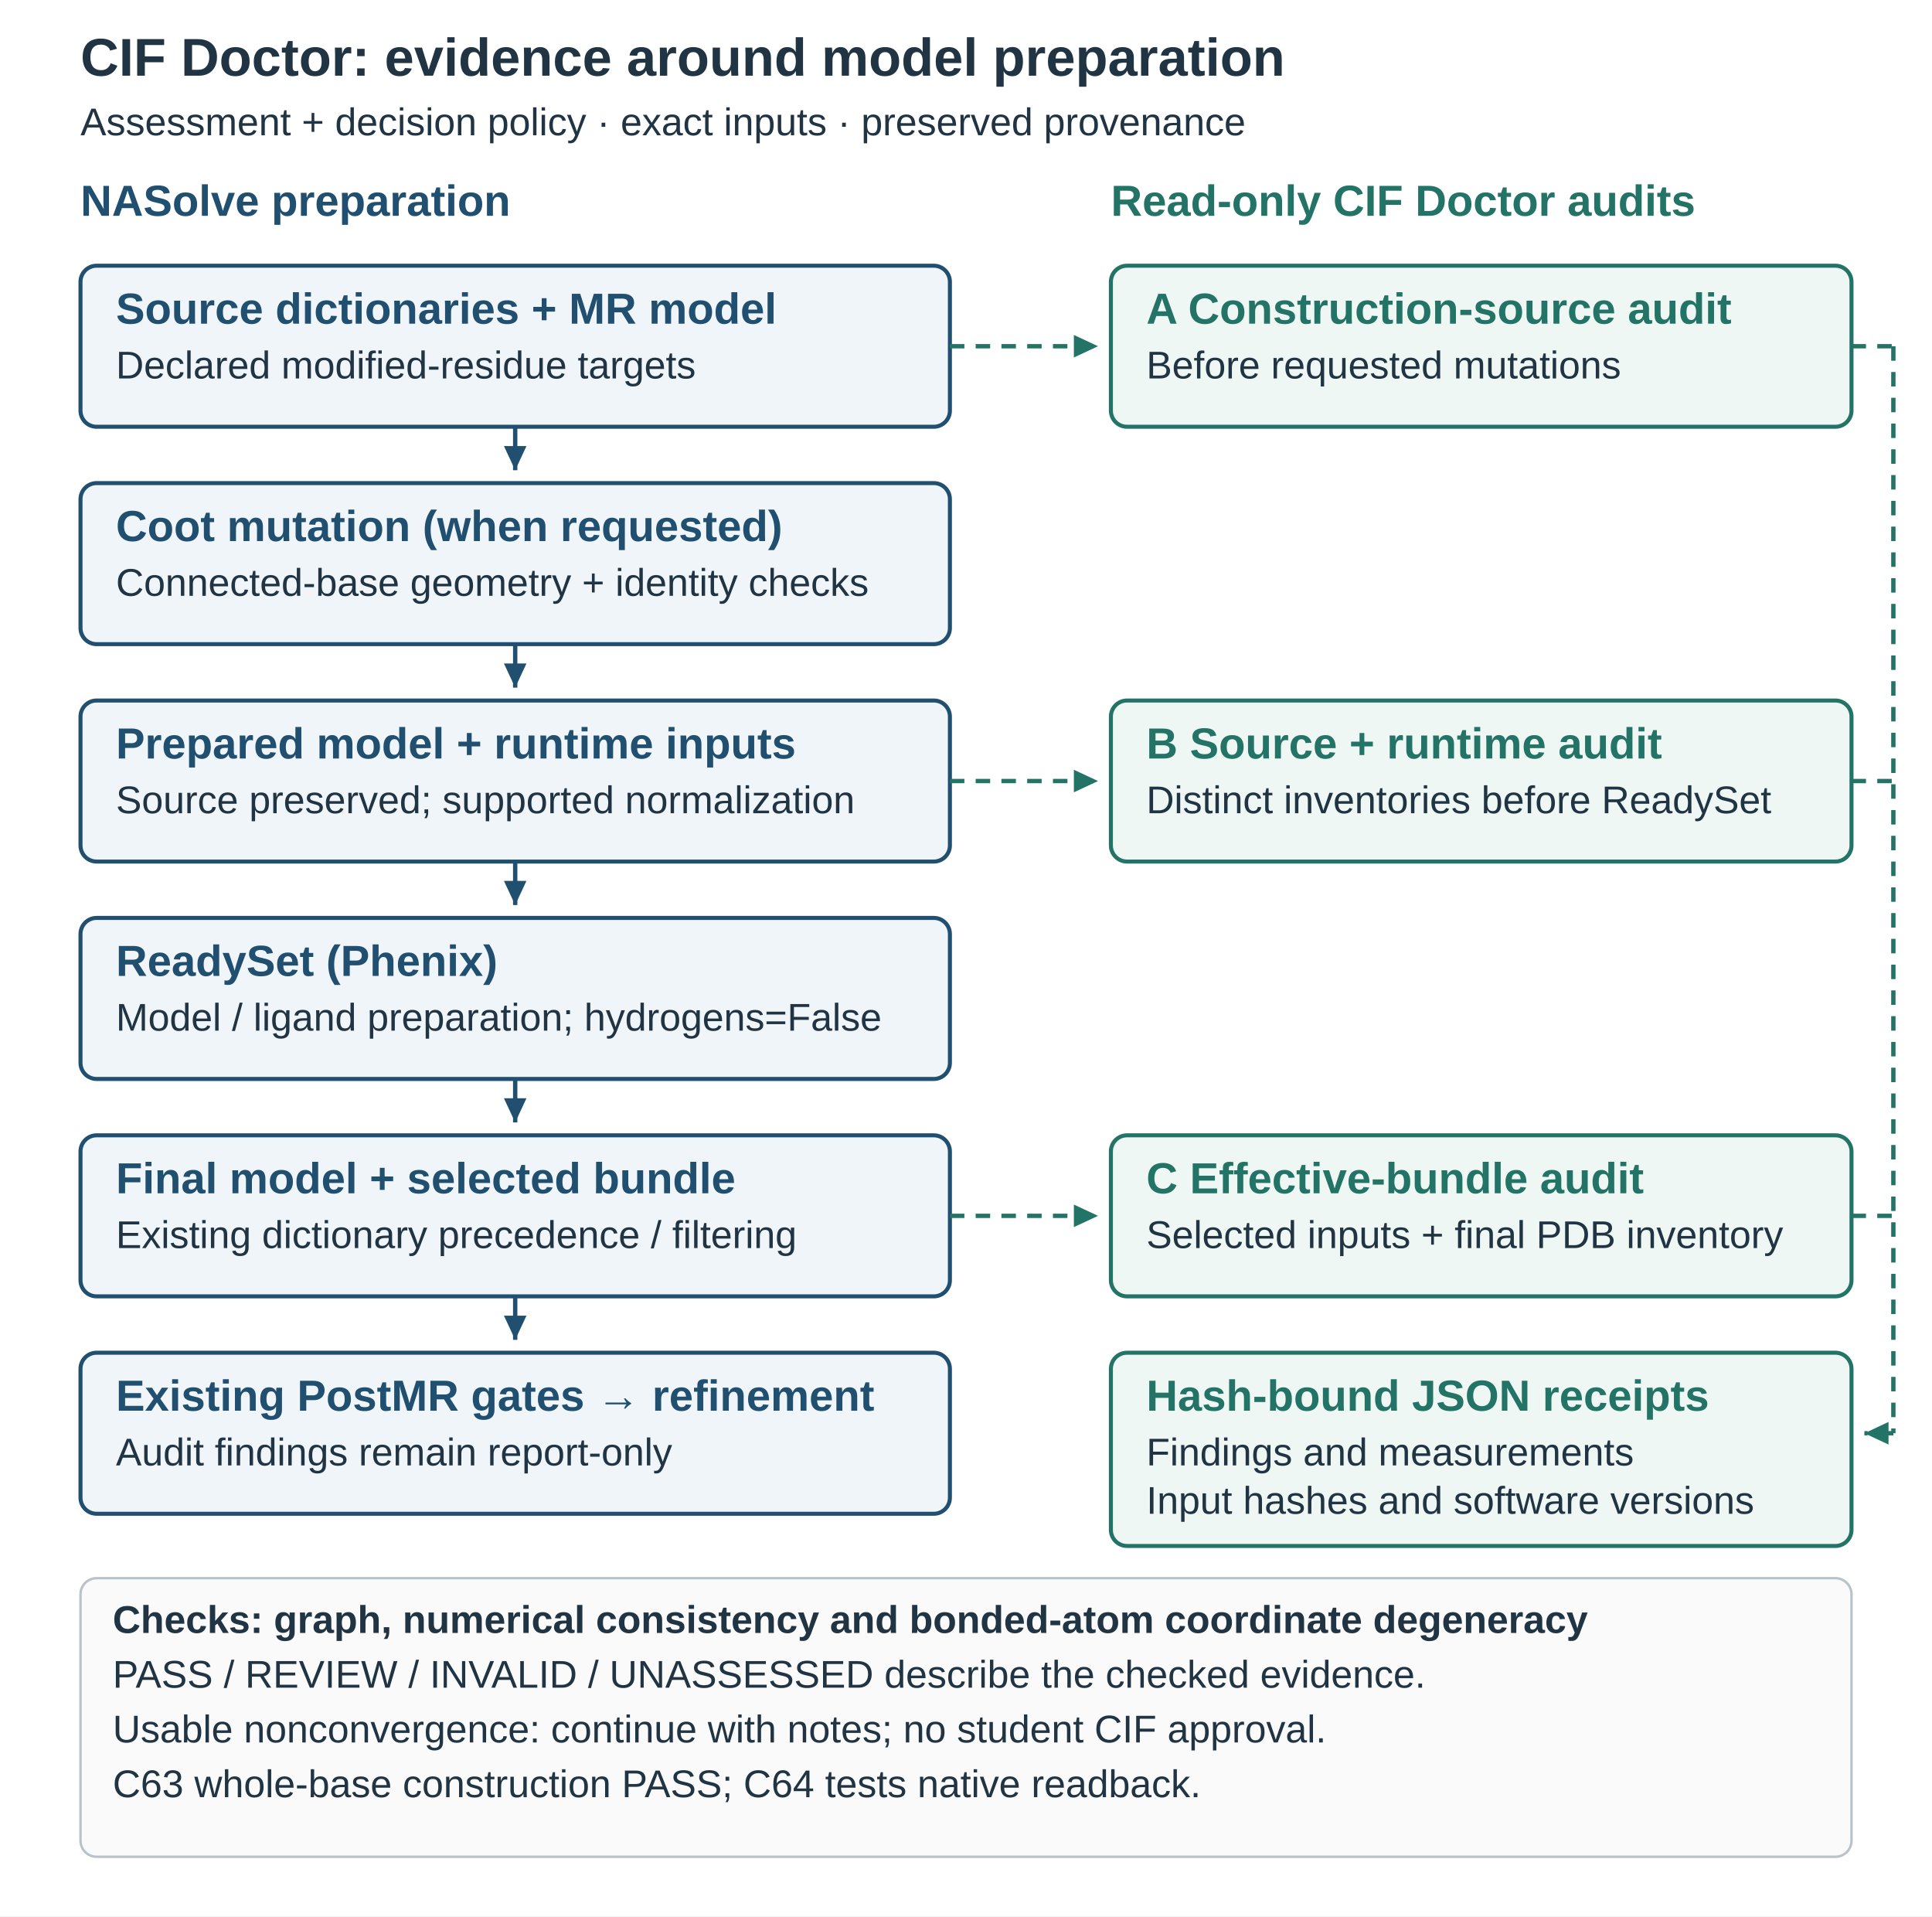
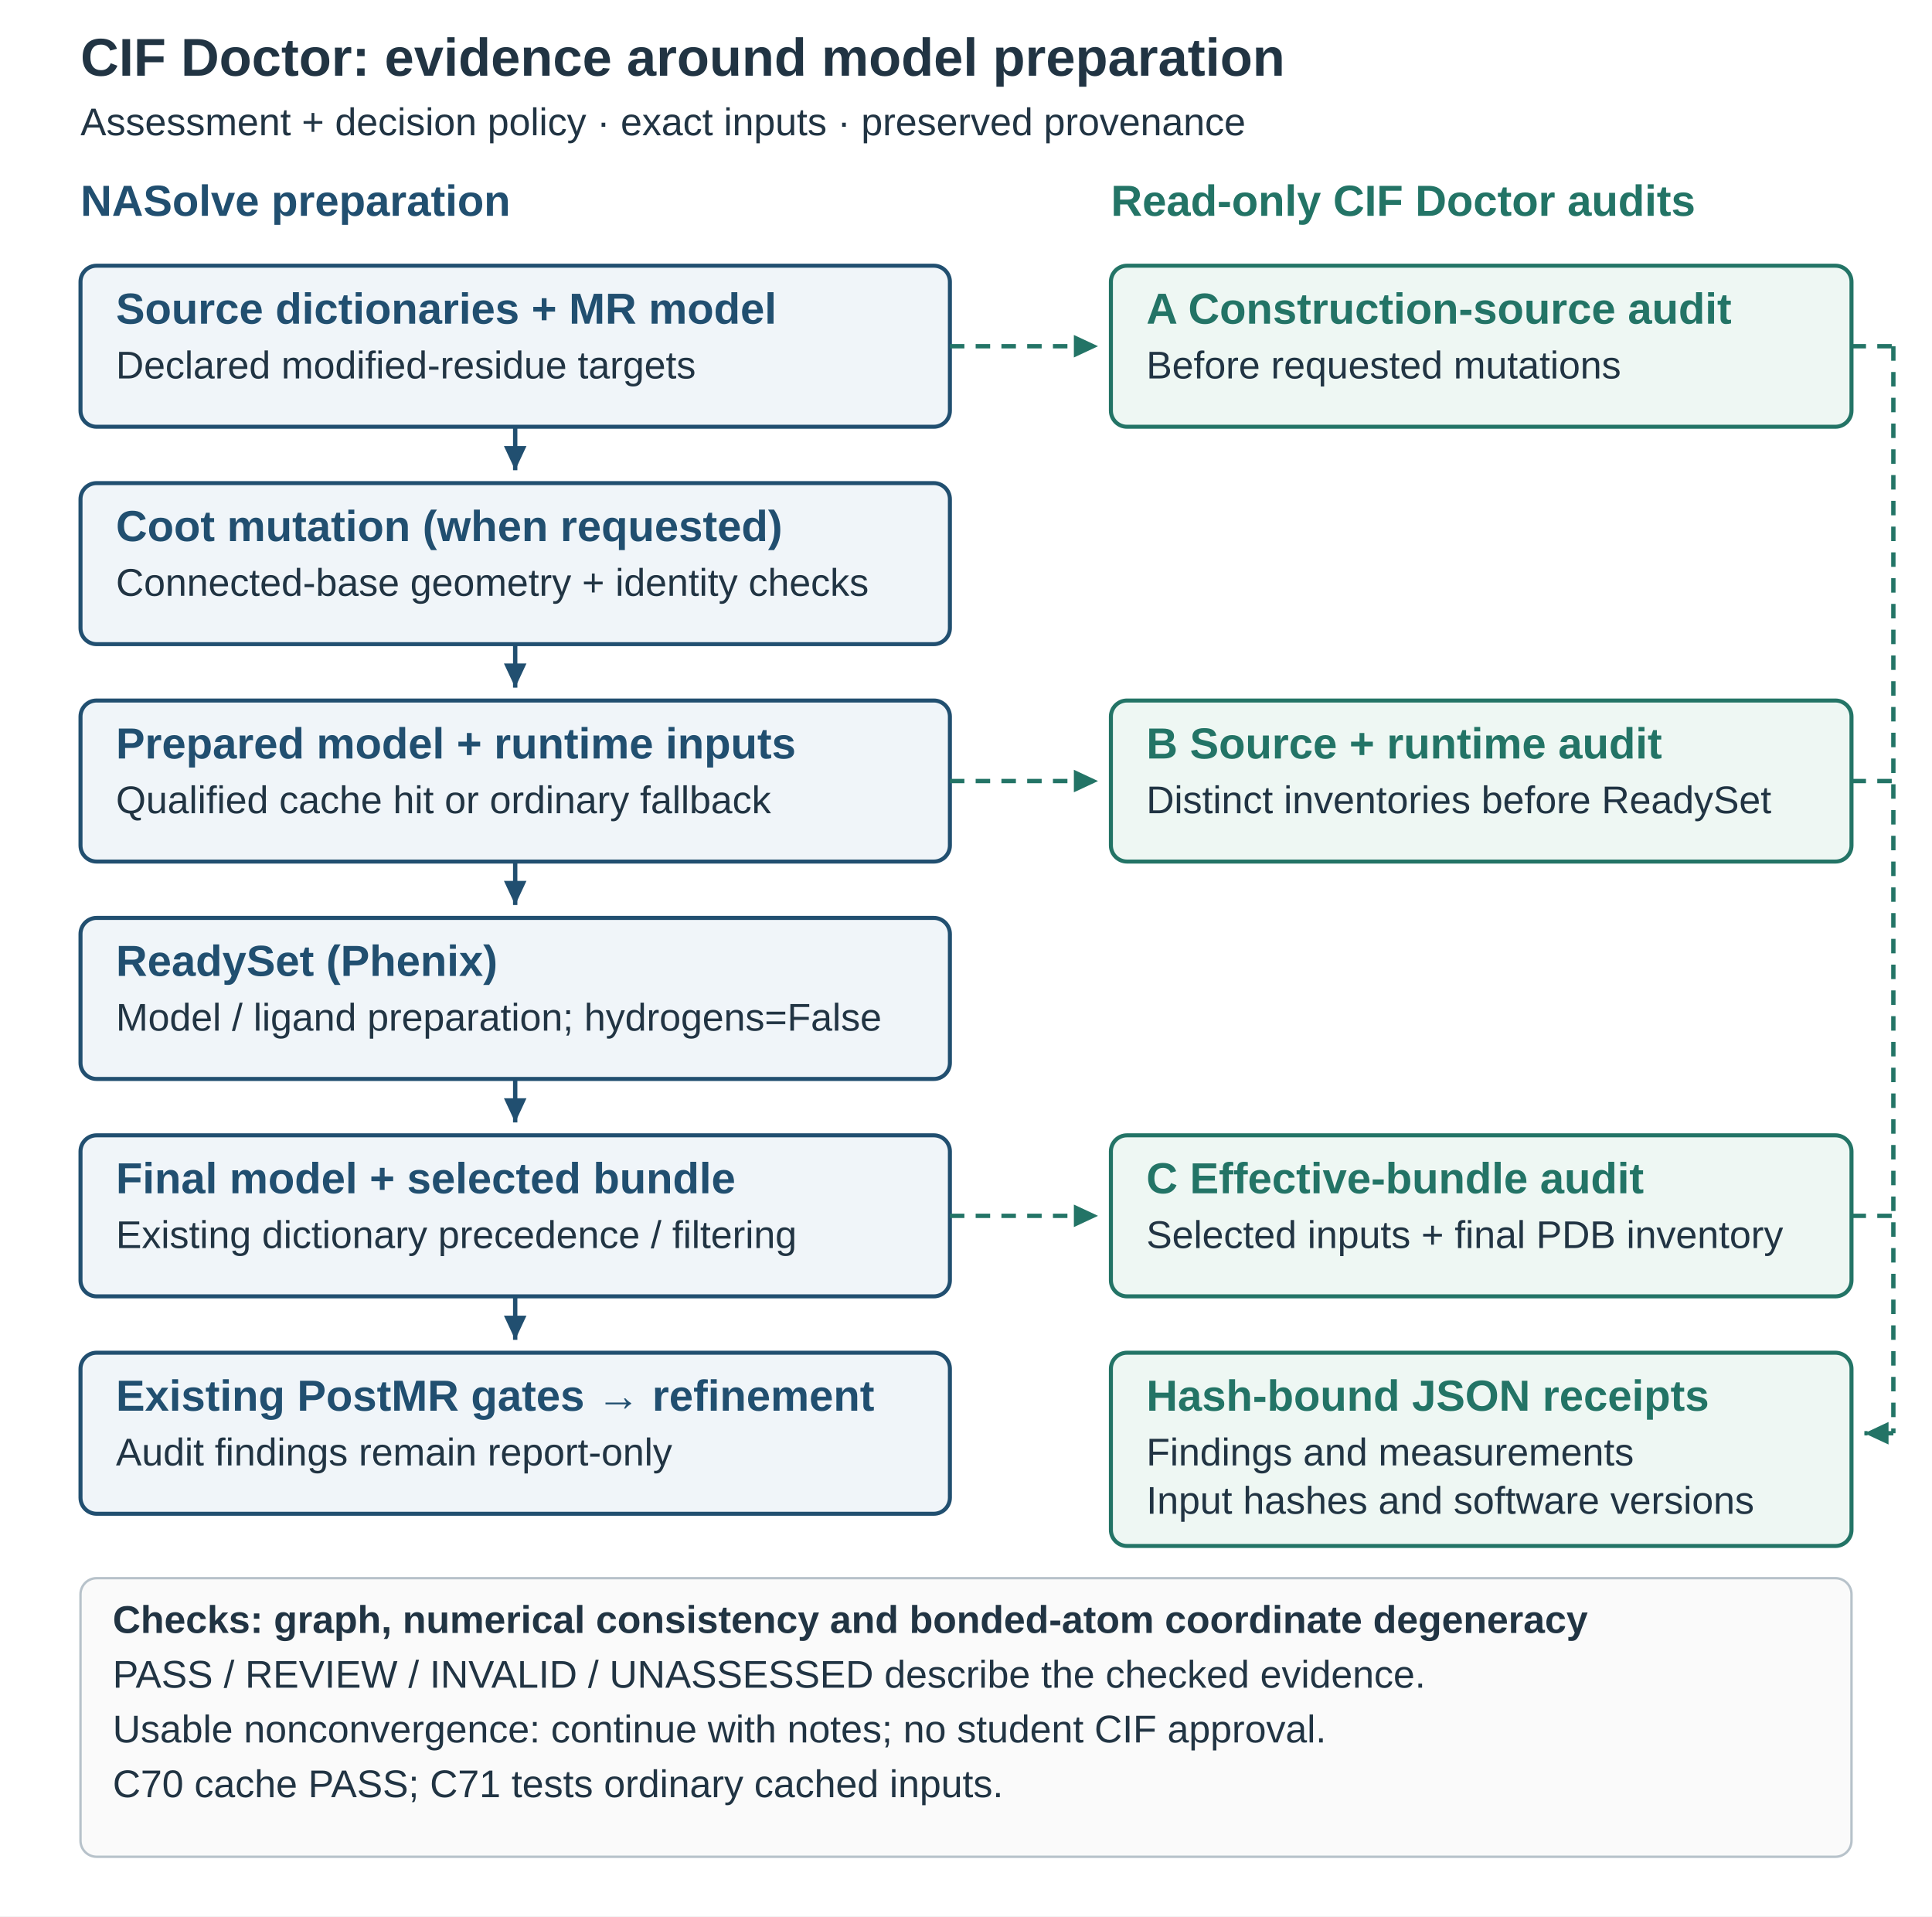
<svg xmlns="http://www.w3.org/2000/svg" width="180mm" height="178.5mm" viewBox="0 0 1200 1190" role="img" aria-labelledby="title description">
  <rect width="1200" height="1190" fill="white" />
  <text x="50" y="47" font-family="Arial, Helvetica, sans-serif" font-size="33" font-weight="bold" fill="#213443" text-anchor="start">CIF Doctor: evidence around model preparation</text>
  <text x="50" y="84" font-family="Arial, Helvetica, sans-serif" font-size="24" font-weight="normal" fill="#213443" text-anchor="start">Assessment + decision policy · exact inputs · preserved provenance</text>
  <text x="50" y="134" font-family="Arial, Helvetica, sans-serif" font-size="27" font-weight="bold" fill="#214f70" text-anchor="start">NASolve preparation</text>
  <text x="690" y="134" font-family="Arial, Helvetica, sans-serif" font-size="27" font-weight="bold" fill="#237466" text-anchor="start">Read-only CIF Doctor audits</text>
  <g id="source-inputs">
    <rect x="50" y="165" width="540" height="100" rx="10" fill="#f0f5f9" stroke="#214f70" stroke-width="2.5" />
    <text x="72" y="201" font-family="Arial, Helvetica, sans-serif" font-size="27" font-weight="bold" fill="#214f70" text-anchor="start">Source dictionaries + MR model</text>
    <text x="72" y="235" font-family="Arial, Helvetica, sans-serif" font-size="24" font-weight="normal" fill="#213443" text-anchor="start">Declared modified-residue targets</text>
  </g>
  <g id="coot-mutation">
    <rect x="50" y="300" width="540" height="100" rx="10" fill="#f0f5f9" stroke="#214f70" stroke-width="2.5" />
    <text x="72" y="336" font-family="Arial, Helvetica, sans-serif" font-size="27" font-weight="bold" fill="#214f70" text-anchor="start">Coot mutation (when requested)</text>
    <text x="72" y="370" font-family="Arial, Helvetica, sans-serif" font-size="24" font-weight="normal" fill="#213443" text-anchor="start">Connected-base geometry + identity checks</text>
  </g>
  <g id="prepared-inputs">
    <rect x="50" y="435" width="540" height="100" rx="10" fill="#f0f5f9" stroke="#214f70" stroke-width="2.5" />
    <text x="72" y="471" font-family="Arial, Helvetica, sans-serif" font-size="27" font-weight="bold" fill="#214f70" text-anchor="start">Prepared model + runtime inputs</text>
-     <text x="72" y="505" font-family="Arial, Helvetica, sans-serif" font-size="24" font-weight="normal" fill="#213443" text-anchor="start">Source preserved; supported normalization</text>
+     <text x="72" y="505" font-family="Arial, Helvetica, sans-serif" font-size="24" font-weight="normal" fill="#213443" text-anchor="start">Qualified cache hit or ordinary fallback</text>
  </g>
  <g id="readyset">
    <rect x="50" y="570" width="540" height="100" rx="10" fill="#f0f5f9" stroke="#214f70" stroke-width="2.5" />
    <text x="72" y="606" font-family="Arial, Helvetica, sans-serif" font-size="27" font-weight="bold" fill="#214f70" text-anchor="start">ReadySet (Phenix)</text>
    <text x="72" y="640" font-family="Arial, Helvetica, sans-serif" font-size="24" font-weight="normal" fill="#213443" text-anchor="start">Model / ligand preparation; hydrogens=False</text>
  </g>
  <g id="effective-inputs">
    <rect x="50" y="705" width="540" height="100" rx="10" fill="#f0f5f9" stroke="#214f70" stroke-width="2.5" />
    <text x="72" y="741" font-family="Arial, Helvetica, sans-serif" font-size="27" font-weight="bold" fill="#214f70" text-anchor="start">Final model + selected bundle</text>
    <text x="72" y="775" font-family="Arial, Helvetica, sans-serif" font-size="24" font-weight="normal" fill="#213443" text-anchor="start">Existing dictionary precedence / filtering</text>
  </g>
  <g id="postmr-gates">
    <rect x="50" y="840" width="540" height="100" rx="10" fill="#f0f5f9" stroke="#214f70" stroke-width="2.5" />
    <text x="72" y="876" font-family="Arial, Helvetica, sans-serif" font-size="27" font-weight="bold" fill="#214f70" text-anchor="start">Existing PostMR gates → refinement</text>
    <text x="72" y="910" font-family="Arial, Helvetica, sans-serif" font-size="24" font-weight="normal" fill="#213443" text-anchor="start">Audit findings remain report-only</text>
  </g>
  <g id="preparation-flow-0">
    <path d="M 320.0 265.0 L 320.0 292.0" fill="none" stroke="#214f70" stroke-width="2.7" />
    <polygon points="320.0,292.0 313.0,277.0 327.0,277.0" fill="#214f70" />
  </g>
  <g id="preparation-flow-1">
    <path d="M 320.0 400.0 L 320.0 427.0" fill="none" stroke="#214f70" stroke-width="2.7" />
    <polygon points="320.0,427.0 313.0,412.0 327.0,412.0" fill="#214f70" />
  </g>
  <g id="preparation-flow-2">
    <path d="M 320.0 535.0 L 320.0 562.0" fill="none" stroke="#214f70" stroke-width="2.7" />
    <polygon points="320.0,562.0 313.0,547.0 327.0,547.0" fill="#214f70" />
  </g>
  <g id="preparation-flow-3">
    <path d="M 320.0 670.0 L 320.0 697.0" fill="none" stroke="#214f70" stroke-width="2.7" />
    <polygon points="320.0,697.0 313.0,682.0 327.0,682.0" fill="#214f70" />
  </g>
  <g id="preparation-flow-4">
    <path d="M 320.0 805.0 L 320.0 832.0" fill="none" stroke="#214f70" stroke-width="2.7" />
    <polygon points="320.0,832.0 313.0,817.0 327.0,817.0" fill="#214f70" />
  </g>
  <g id="mutation-audit">
    <rect x="690" y="165" width="460" height="100" rx="10" fill="#eef7f3" stroke="#237466" stroke-width="2.5" />
    <text x="712" y="201" font-family="Arial, Helvetica, sans-serif" font-size="27" font-weight="bold" fill="#237466" text-anchor="start">A  Construction-source audit</text>
    <text x="712" y="235" font-family="Arial, Helvetica, sans-serif" font-size="24" font-weight="normal" fill="#213443" text-anchor="start">Before requested mutations</text>
  </g>
  <g id="audit-branch-mutation-audit">
    <path d="M 590.0 215.0 L 599.0 215.0" fill="none" stroke="#237466" stroke-width="2.7" />
    <path d="M 606.0 215.0 L 615.0 215.0" fill="none" stroke="#237466" stroke-width="2.7" />
    <path d="M 622.0 215.0 L 631.0 215.0" fill="none" stroke="#237466" stroke-width="2.7" />
    <path d="M 638.0 215.0 L 647.0 215.0" fill="none" stroke="#237466" stroke-width="2.7" />
    <path d="M 654.0 215.0 L 663.0 215.0" fill="none" stroke="#237466" stroke-width="2.7" />
    <path d="M 670.0 215.0 L 679.0 215.0" fill="none" stroke="#237466" stroke-width="2.7" />
    <polygon points="682.0,215.0 667.0,222.0 667.0,208.0" fill="#237466" />
  </g>
  <g id="source-runtime-audit">
    <rect x="690" y="435" width="460" height="100" rx="10" fill="#eef7f3" stroke="#237466" stroke-width="2.5" />
    <text x="712" y="471" font-family="Arial, Helvetica, sans-serif" font-size="27" font-weight="bold" fill="#237466" text-anchor="start">B  Source + runtime audit</text>
    <text x="712" y="505" font-family="Arial, Helvetica, sans-serif" font-size="24" font-weight="normal" fill="#213443" text-anchor="start">Distinct inventories before ReadySet</text>
  </g>
  <g id="audit-branch-source-runtime-audit">
    <path d="M 590.0 485.0 L 599.0 485.0" fill="none" stroke="#237466" stroke-width="2.7" />
    <path d="M 606.0 485.0 L 615.0 485.0" fill="none" stroke="#237466" stroke-width="2.7" />
    <path d="M 622.0 485.0 L 631.0 485.0" fill="none" stroke="#237466" stroke-width="2.7" />
    <path d="M 638.0 485.0 L 647.0 485.0" fill="none" stroke="#237466" stroke-width="2.7" />
    <path d="M 654.0 485.0 L 663.0 485.0" fill="none" stroke="#237466" stroke-width="2.7" />
    <path d="M 670.0 485.0 L 679.0 485.0" fill="none" stroke="#237466" stroke-width="2.7" />
    <polygon points="682.0,485.0 667.0,492.0 667.0,478.0" fill="#237466" />
  </g>
  <g id="effective-audit">
    <rect x="690" y="705" width="460" height="100" rx="10" fill="#eef7f3" stroke="#237466" stroke-width="2.5" />
    <text x="712" y="741" font-family="Arial, Helvetica, sans-serif" font-size="27" font-weight="bold" fill="#237466" text-anchor="start">C  Effective-bundle audit</text>
    <text x="712" y="775" font-family="Arial, Helvetica, sans-serif" font-size="24" font-weight="normal" fill="#213443" text-anchor="start">Selected inputs + final PDB inventory</text>
  </g>
  <g id="audit-branch-effective-audit">
    <path d="M 590.0 755.0 L 599.0 755.0" fill="none" stroke="#237466" stroke-width="2.7" />
    <path d="M 606.0 755.0 L 615.0 755.0" fill="none" stroke="#237466" stroke-width="2.7" />
    <path d="M 622.0 755.0 L 631.0 755.0" fill="none" stroke="#237466" stroke-width="2.7" />
    <path d="M 638.0 755.0 L 647.0 755.0" fill="none" stroke="#237466" stroke-width="2.7" />
    <path d="M 654.0 755.0 L 663.0 755.0" fill="none" stroke="#237466" stroke-width="2.7" />
    <path d="M 670.0 755.0 L 679.0 755.0" fill="none" stroke="#237466" stroke-width="2.7" />
    <polygon points="682.0,755.0 667.0,762.0 667.0,748.0" fill="#237466" />
  </g>
  <g id="json-receipts">
    <rect x="690" y="840" width="460" height="120" rx="10" fill="#eef7f3" stroke="#237466" stroke-width="2.5" />
    <text x="712" y="876" font-family="Arial, Helvetica, sans-serif" font-size="27" font-weight="bold" fill="#237466" text-anchor="start">Hash-bound JSON receipts</text>
    <text x="712" y="910" font-family="Arial, Helvetica, sans-serif" font-size="24" font-weight="normal" fill="#213443" text-anchor="start">Findings and measurements</text>
    <text x="712" y="940" font-family="Arial, Helvetica, sans-serif" font-size="24" font-weight="normal" fill="#213443" text-anchor="start">Input hashes and software versions</text>
  </g>
  <g id="mutation-to-receipts">
    <path d="M 1150.0 215.0 L 1159.0 215.0" fill="none" stroke="#237466" stroke-width="2.7" />
    <path d="M 1166.0 215.0 L 1175.0 215.0" fill="none" stroke="#237466" stroke-width="2.7" />
    <path d="M 1176.0 215.0 L 1176.0 224.0" fill="none" stroke="#237466" stroke-width="2.7" />
    <path d="M 1176.0 231.0 L 1176.0 240.0" fill="none" stroke="#237466" stroke-width="2.7" />
    <path d="M 1176.0 247.0 L 1176.0 256.0" fill="none" stroke="#237466" stroke-width="2.7" />
    <path d="M 1176.0 263.0 L 1176.0 272.0" fill="none" stroke="#237466" stroke-width="2.7" />
    <path d="M 1176.0 279.0 L 1176.0 288.0" fill="none" stroke="#237466" stroke-width="2.7" />
    <path d="M 1176.0 295.0 L 1176.0 304.0" fill="none" stroke="#237466" stroke-width="2.7" />
    <path d="M 1176.0 311.0 L 1176.0 320.0" fill="none" stroke="#237466" stroke-width="2.7" />
    <path d="M 1176.0 327.0 L 1176.0 336.0" fill="none" stroke="#237466" stroke-width="2.7" />
    <path d="M 1176.0 343.0 L 1176.0 352.0" fill="none" stroke="#237466" stroke-width="2.7" />
    <path d="M 1176.0 359.0 L 1176.0 368.0" fill="none" stroke="#237466" stroke-width="2.7" />
    <path d="M 1176.0 375.0 L 1176.0 384.0" fill="none" stroke="#237466" stroke-width="2.7" />
    <path d="M 1176.0 391.0 L 1176.0 400.0" fill="none" stroke="#237466" stroke-width="2.7" />
    <path d="M 1176.0 407.0 L 1176.0 416.0" fill="none" stroke="#237466" stroke-width="2.7" />
    <path d="M 1176.0 423.0 L 1176.0 432.0" fill="none" stroke="#237466" stroke-width="2.7" />
    <path d="M 1176.0 439.0 L 1176.0 448.0" fill="none" stroke="#237466" stroke-width="2.7" />
    <path d="M 1176.0 455.0 L 1176.0 464.0" fill="none" stroke="#237466" stroke-width="2.7" />
    <path d="M 1176.0 471.0 L 1176.0 480.0" fill="none" stroke="#237466" stroke-width="2.7" />
    <path d="M 1176.0 487.0 L 1176.0 496.0" fill="none" stroke="#237466" stroke-width="2.7" />
    <path d="M 1176.0 503.0 L 1176.0 512.0" fill="none" stroke="#237466" stroke-width="2.7" />
    <path d="M 1176.0 519.0 L 1176.0 528.0" fill="none" stroke="#237466" stroke-width="2.7" />
    <path d="M 1176.0 535.0 L 1176.0 544.0" fill="none" stroke="#237466" stroke-width="2.7" />
    <path d="M 1176.0 551.0 L 1176.0 560.0" fill="none" stroke="#237466" stroke-width="2.7" />
    <path d="M 1176.0 567.0 L 1176.0 576.0" fill="none" stroke="#237466" stroke-width="2.7" />
    <path d="M 1176.0 583.0 L 1176.0 592.0" fill="none" stroke="#237466" stroke-width="2.7" />
    <path d="M 1176.0 599.0 L 1176.0 608.0" fill="none" stroke="#237466" stroke-width="2.7" />
    <path d="M 1176.0 615.0 L 1176.0 624.0" fill="none" stroke="#237466" stroke-width="2.7" />
    <path d="M 1176.0 631.0 L 1176.0 640.0" fill="none" stroke="#237466" stroke-width="2.7" />
    <path d="M 1176.0 647.0 L 1176.0 656.0" fill="none" stroke="#237466" stroke-width="2.7" />
    <path d="M 1176.0 663.0 L 1176.0 672.0" fill="none" stroke="#237466" stroke-width="2.7" />
    <path d="M 1176.0 679.0 L 1176.0 688.0" fill="none" stroke="#237466" stroke-width="2.7" />
    <path d="M 1176.0 695.0 L 1176.0 704.0" fill="none" stroke="#237466" stroke-width="2.7" />
    <path d="M 1176.0 711.0 L 1176.0 720.0" fill="none" stroke="#237466" stroke-width="2.7" />
    <path d="M 1176.0 727.0 L 1176.0 736.0" fill="none" stroke="#237466" stroke-width="2.7" />
    <path d="M 1176.0 743.0 L 1176.0 752.0" fill="none" stroke="#237466" stroke-width="2.7" />
    <path d="M 1176.0 759.0 L 1176.0 768.0" fill="none" stroke="#237466" stroke-width="2.7" />
    <path d="M 1176.0 775.0 L 1176.0 784.0" fill="none" stroke="#237466" stroke-width="2.7" />
    <path d="M 1176.0 791.0 L 1176.0 800.0" fill="none" stroke="#237466" stroke-width="2.7" />
    <path d="M 1176.0 807.0 L 1176.0 816.0" fill="none" stroke="#237466" stroke-width="2.7" />
    <path d="M 1176.0 823.0 L 1176.0 832.0" fill="none" stroke="#237466" stroke-width="2.7" />
    <path d="M 1176.0 839.0 L 1176.0 848.0" fill="none" stroke="#237466" stroke-width="2.7" />
    <path d="M 1176.0 855.0 L 1176.0 864.0" fill="none" stroke="#237466" stroke-width="2.7" />
    <path d="M 1176.0 871.0 L 1176.0 880.0" fill="none" stroke="#237466" stroke-width="2.7" />
    <path d="M 1176.0 887.0 L 1176.0 890.0" fill="none" stroke="#237466" stroke-width="2.7" />
    <path d="M 1176.0 890.0 L 1167.0 890.0" fill="none" stroke="#237466" stroke-width="2.7" />
    <path d="M 1160.0 890.0 L 1158.0 890.0" fill="none" stroke="#237466" stroke-width="2.7" />
    <polygon points="1158.0,890.0 1173.0,883.0 1173.0,897.0" fill="#237466" />
  </g>
  <g id="source-to-receipts">
    <path d="M 1150.0 485.0 L 1159.0 485.0" fill="none" stroke="#237466" stroke-width="2.7" />
    <path d="M 1166.0 485.0 L 1175.0 485.0" fill="none" stroke="#237466" stroke-width="2.7" />
  </g>
  <g id="effective-to-receipts">
    <path d="M 1150.0 755.0 L 1159.0 755.0" fill="none" stroke="#237466" stroke-width="2.7" />
    <path d="M 1166.0 755.0 L 1175.0 755.0" fill="none" stroke="#237466" stroke-width="2.7" />
  </g>
  <g id="scope-notes">
    <rect x="50" y="980" width="1100" height="173" rx="10" fill="#fafafa" stroke="#b7c2ca" stroke-width="1.5" />
    <text x="70" y="1014" font-family="Arial, Helvetica, sans-serif" font-size="24" font-weight="bold" fill="#213443" text-anchor="start">Checks: graph, numerical consistency and bonded-atom coordinate degeneracy</text>
    <text x="70" y="1048" font-family="Arial, Helvetica, sans-serif" font-size="24" font-weight="normal" fill="#213443" text-anchor="start">PASS / REVIEW / INVALID / UNASSESSED describe the checked evidence.</text>
    <text x="70" y="1082" font-family="Arial, Helvetica, sans-serif" font-size="24" font-weight="normal" fill="#213443" text-anchor="start">Usable nonconvergence: continue with notes; no student CIF approval.</text>
-     <text x="70" y="1116" font-family="Arial, Helvetica, sans-serif" font-size="24" font-weight="normal" fill="#213443" text-anchor="start">C63 whole-base construction PASS; C64 tests native readback.</text>
+     <text x="70" y="1116" font-family="Arial, Helvetica, sans-serif" font-size="24" font-weight="normal" fill="#213443" text-anchor="start">C70 cache PASS; C71 tests ordinary cached inputs.</text>
  </g>
</svg>
